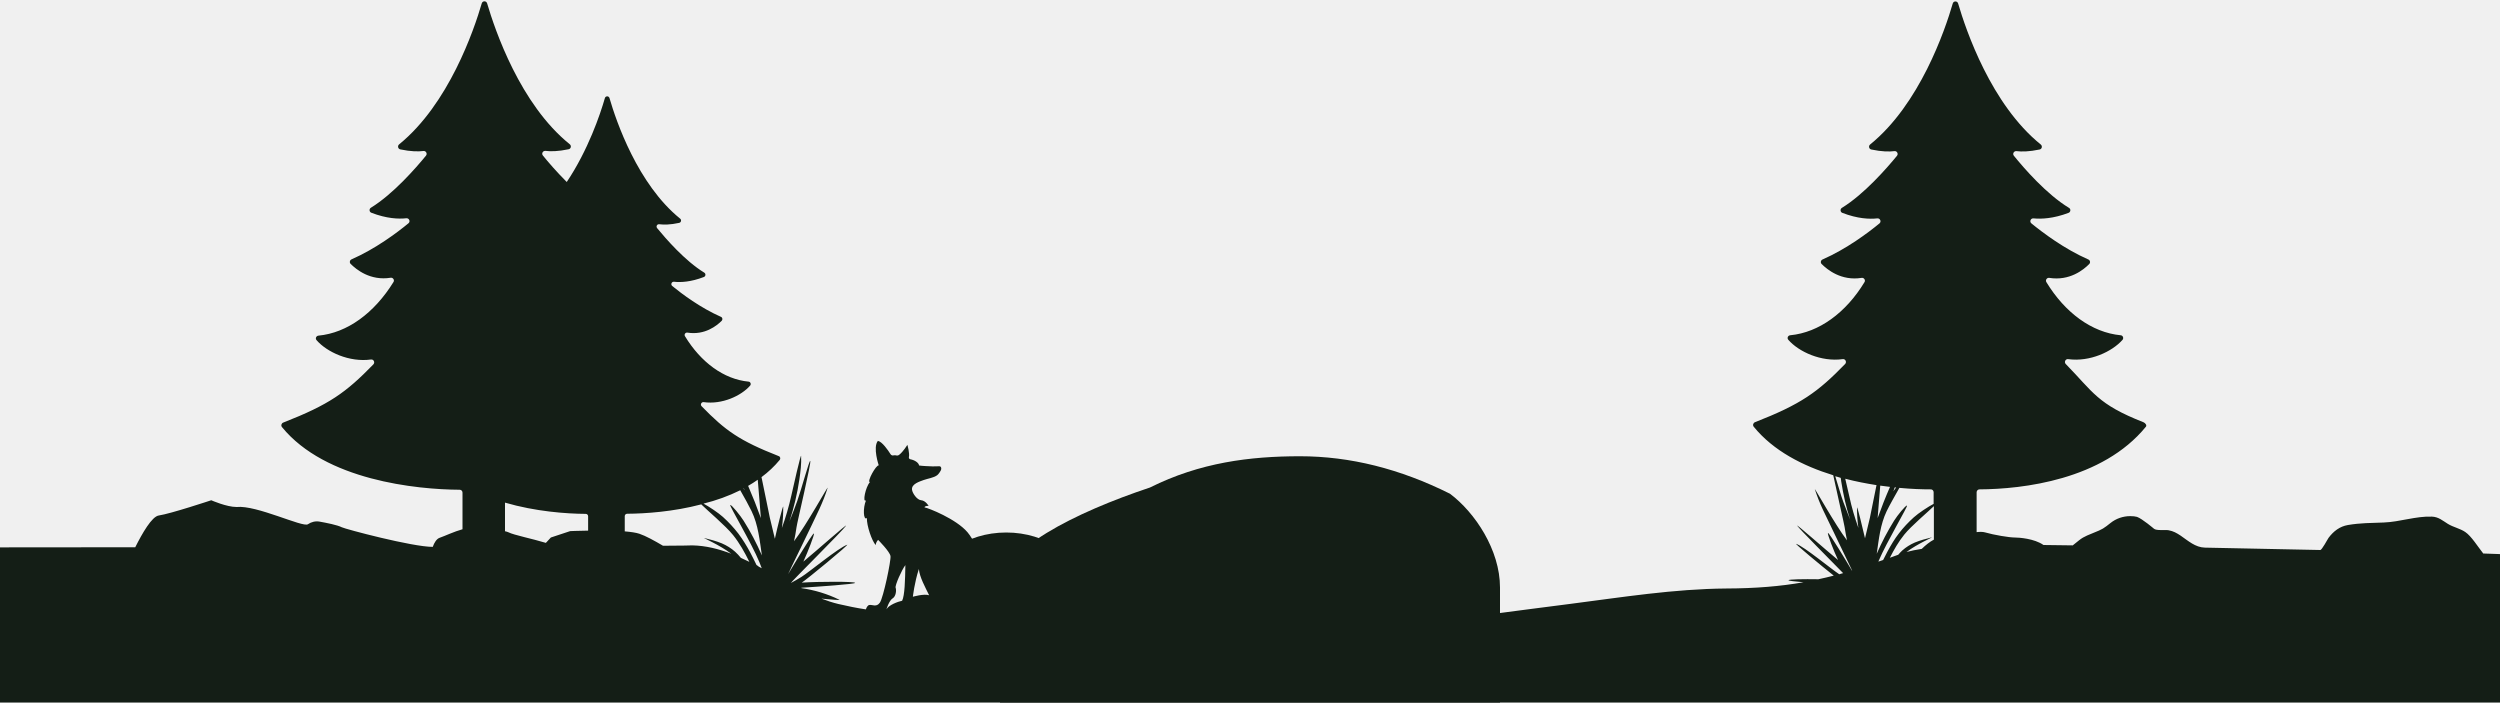
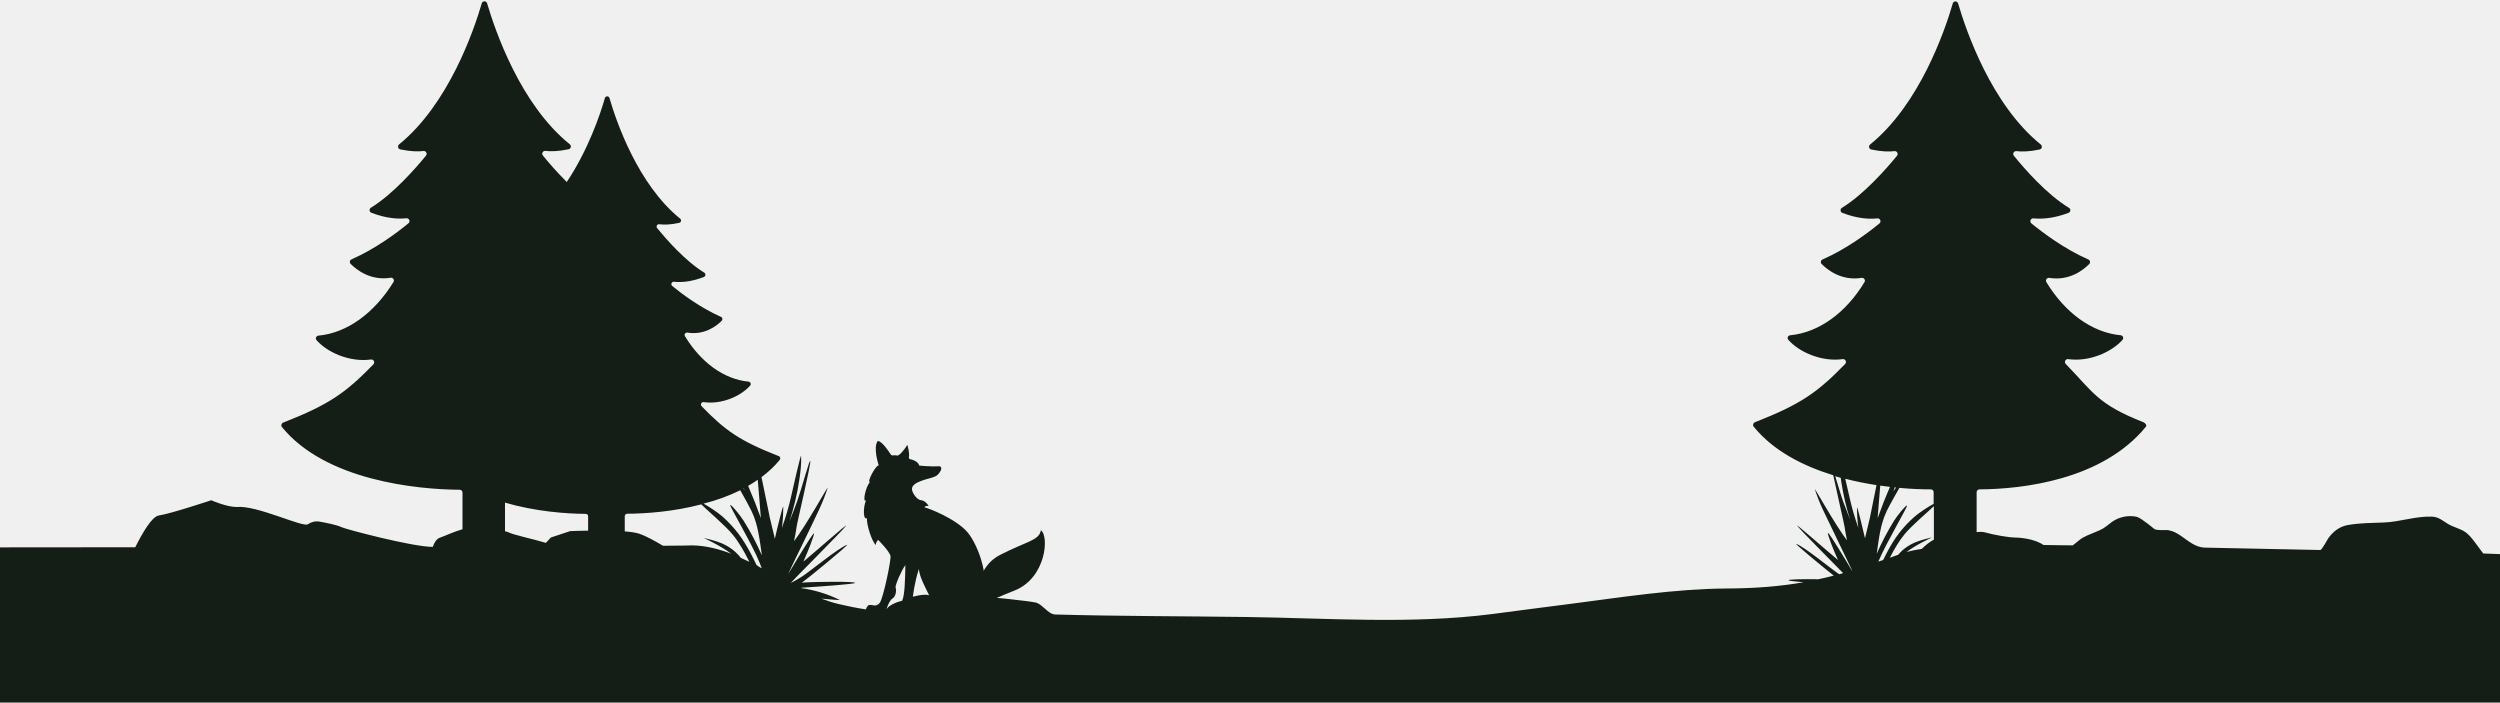
- <svg xmlns="http://www.w3.org/2000/svg" viewBox="0 0 2000 562" fill="none">
+ <svg xmlns="http://www.w3.org/2000/svg" width="2000" height="562" viewBox="0 0 2000 562" fill="none">
  <g id="level-1" clip-path="url(#clip0_23_200)">
    <path id="Vector" d="M1986.6 442.8C1982.3 437.4 1977.1 428.9 1972.2 425.6C1967.9 422.7 1962.7 421.8 1958.3 419.1C1954.1 416.5 1950.8 413.5 1945.6 413.3C1932.7 412.8 1920 417.5 1907.1 418C1896.9 418.4 1888.5 418.3 1878.4 420C1871.8 421.1 1866.8 425 1862.9 430.2C1862 431.4 1857.5 440.1 1856.2 440C1826.5 439.4 1794.9 438.7 1763.9 438.1C1756.2 437.9 1750.5 432.6 1744.5 428.5C1741.3 426.4 1738.7 424.9 1734.9 424.2C1732.3 423.7 1725.2 424.7 1723.2 423C1723.2 423 1713.7 414.9 1709.6 413.5C1708.3 413.1 1706.3 412.9 1704.2 412.9C1698.5 412.9 1692.9 414.8 1688.4 418.4L1685.2 420.9C1683.4 422.3 1681.4 423.5 1679.3 424.4L1669.7 428.4C1667.4 429.4 1665.3 430.6 1663.3 432.2L1658.2 436.3C1650 436.2 1642.2 436.1 1634.8 436C1627.4 430.8 1615.1 430 1611.6 430C1607.5 430 1595.2 428 1588 425.9C1586.2 425.4 1583.9 425.4 1581.3 425.7V393.8C1581.3 392.6 1582.3 391.5 1583.5 391.5C1618.3 391.3 1682 383.9 1716.7 341.4C1717.7 340.2 1716.2 338.4 1714.8 337.8C1677.8 323.3 1674.7 313.8 1652.6 291.2C1651.1 289.7 1652.4 287 1654.5 287.3C1671.9 289.7 1689.7 281.3 1698 271.9C1699.2 270.5 1698.3 268.3 1696.5 268.2C1673.5 266 1652 250.2 1637.1 225.7C1636.1 224.1 1637.5 222 1639.4 222.3C1655.7 224.9 1666.9 215.8 1671.4 211.2C1672.5 210.1 1672.1 208.2 1670.7 207.6C1651.4 199.1 1634.3 186.2 1625.1 178.7C1623.4 177.3 1624.5 174.5 1626.8 174.7C1633.1 175.3 1642.6 174.9 1654.8 170.3C1656.6 169.6 1656.8 167.2 1655.2 166.3C1637.2 155.4 1619.1 134.5 1611.1 124.6C1609.8 123 1611.1 120.7 1613.2 120.9C1617.2 121.4 1623.2 121.4 1631.7 119.6C1633.6 119.2 1634.1 116.8 1632.6 115.6C1592.9 83.5 1572.8 24.3 1566.5 2.8C1565.9 0.6 1562.8 0.6 1562.2 2.8C1556 24.2 1535.8 83.4 1496.1 115.6C1494.6 116.8 1495.2 119.2 1497 119.6C1505.5 121.4 1511.5 121.4 1515.5 120.9C1517.5 120.6 1518.9 123 1517.6 124.6C1509.5 134.5 1491.4 155.3 1473.5 166.3C1471.9 167.3 1472.2 169.7 1473.9 170.3C1486.1 175 1495.6 175.4 1501.9 174.7C1504.1 174.5 1505.3 177.3 1503.6 178.7C1494.5 186.2 1477.3 199.1 1458 207.6C1456.6 208.2 1456.2 210.1 1457.3 211.2C1461.8 215.7 1473 224.9 1489.3 222.3C1491.2 222 1492.6 224.1 1491.6 225.7C1476.7 250.3 1455.1 266 1432.2 268.2C1430.3 268.4 1429.4 270.5 1430.7 271.9C1438.9 281.3 1456.8 289.7 1474.2 287.3C1476.3 287 1477.6 289.6 1476.1 291.2C1454 313.9 1440.9 323.3 1403.9 337.8C1402.5 338.4 1402 340.2 1403 341.4C1418.7 360.7 1442.3 372.7 1466.6 380.2C1469.5 394.1 1475.3 418.9 1475.7 421.7C1476.2 425.3 1476.9 428.8 1477.6 432.3C1468 419.7 1451.1 389.1 1451.9 391.5C1453.7 397 1455.8 402.4 1458.3 407.7C1463.3 418.4 1478.7 449.9 1481.7 456.4C1481.6 456.4 1481.6 456.4 1481.5 456.4C1478.2 450.8 1463.3 425.9 1462.4 426.4C1461.6 426.9 1467.3 441.4 1470.2 447.5C1470.3 447.7 1470.4 447.8 1470.4 448C1459.8 439.2 1436.4 418.5 1437.8 420.6C1439.6 423.3 1463.5 447.2 1474.5 458.5C1473.5 458.8 1472.4 459.1 1471.4 459.4C1464.7 455 1443.5 437.4 1437 435.1C1435.1 434.4 1457 452.6 1467 460.5C1462.9 461.6 1458.8 462.5 1454.7 463.4C1442.8 463.2 1430.8 463.4 1430.8 464.2C1430.8 464.6 1435.9 465.2 1442.8 465.8C1424.1 469.1 1404.5 470.7 1381 470.8C1339.4 471.1 1297.4 477.8 1256.3 483.1C1235.5 485.7 1214.8 488.5 1194 491.2C1129.2 499.5 1062.6 494.5 997.4 493.6C946.3 492.9 895.2 493 844.2 491.6C837.9 491.4 833.3 481.8 826.9 481.8C827.8 481.5 787.2 476.5 784.5 478C793.2 466.5 783.3 436.8 774 425.8C764.9 415.1 742.7 406.4 739.6 405.9C739.8 404.5 742.9 404.7 742.9 404.7C742.9 404.7 740.5 400.5 737 400.2C733.6 400 729.9 394.5 729.6 391.7C729.1 387.1 735.8 385.2 739 384C742.3 382.8 746.8 382.3 749.7 380.2C750.8 379.4 752.2 377.3 752.8 376C753.3 374.8 753 372.9 751.3 373C749.4 373 747.6 373.2 745.8 373.1C742.3 372.9 738.8 372.9 735.3 372.4C734.9 370 731.5 368 728.2 367.4C727.5 367.3 727 366.5 727.1 365.8C727.9 362.6 725.9 355.9 725.9 355.9C725.9 355.9 722.6 361.3 719.4 363.8C718.7 364.4 717.7 364.6 716.8 364.3C716.1 364.1 715.4 364.2 714.9 364.3C713.9 364.6 712.9 364.1 712.4 363.3C710.4 360.1 705.7 353.3 702.3 352.7C698.1 357.9 703 372.3 703 372.3C700.9 371.8 693.3 385.5 695.9 385.7C692.4 389.7 689.8 402.4 692.8 400.3C690.2 406.4 690.7 416.8 693.5 414.4C693.3 420.5 697.5 432.8 700.6 436.1C700.6 433.7 702.5 431.9 702.5 431.9C702.5 431.9 711.9 441.3 712.4 444.9C712.9 448.4 706.7 478.1 703.9 482.1C701.1 486.1 697.8 483.5 695.4 484C694.2 484.2 693.2 485.9 692.7 487.5C685.3 486.4 678 484.9 670.7 483.2C666.1 482.1 661.6 480.6 657.1 478.9C665.4 479.7 672.5 480.3 671.5 479.8C661.9 475.1 651.6 472 641.1 470.5C641.1 470.3 641.1 470.4 641.1 470.2C654.8 469.3 684.1 467.3 684.1 466.3C684.1 465.1 655 465.2 641.4 466.1C644.8 464.1 680.1 435 677.7 435.8C670.7 438.3 647.7 457.4 641.2 461.5C638.4 463.2 635.6 464.9 632.7 466.4C632.9 465.4 674.4 424.3 676.8 420.6C678.2 418.4 653.8 440.1 642.7 449.3C642.8 449.1 642.9 449 642.9 448.8C645.9 442.4 651.9 427.2 651.1 426.8C650.1 426.2 630.5 459.4 630.5 459.3C630.5 458.8 649.8 419.6 655.5 407.2C658 401.7 660.3 396.1 662.1 390.3C662.9 387.8 645.3 419.8 635.2 433C636 429.3 636.7 425.6 637.2 421.9C637.7 417.8 649.4 369 648.2 368.7C647.3 368.4 641.3 390.9 637.8 400.8C636 405.8 634.1 410.8 632.1 415.7C631.9 416.2 631.7 416.7 631.5 417.3C635.1 406.3 637.8 395 639.5 383.6C640.4 377.4 641.2 371.1 640.9 364.8C640.8 362.2 634.2 391.2 633.1 396.3C631.1 405.2 628.6 413.9 625.5 422.4C626.3 416.8 626.6 411.2 626.6 405.5C626.6 402.9 621.7 422.6 619.9 431C618.5 425.3 617.2 419.6 615.8 413.9C615.1 410.8 611.7 393.4 609.2 381.7C614.6 377.7 619.5 373.1 623.8 367.9C624.6 366.9 624.2 365.3 623 364.9C591.4 352.5 580.2 344.4 561.3 325C560 323.7 561.1 321.5 562.9 321.7C577.7 323.8 593 316.6 600.1 308.5C601.1 307.3 600.4 305.4 598.8 305.3C579.1 303.4 560.7 289.9 548 269C547.1 267.6 548.3 265.8 550 266.1C563.9 268.3 573.5 260.5 577.4 256.6C578.3 255.6 578 254 576.8 253.5C560.3 246.2 545.6 235.2 537.8 228.8C536.3 227.6 537.3 225.2 539.2 225.4C544.6 226 552.7 225.6 563.1 221.6C564.6 221 564.8 219 563.4 218.1C548 208.7 532.6 190.9 525.7 182.5C524.6 181.1 525.7 179.1 527.5 179.4C530.9 179.8 536.1 179.9 543.3 178.3C544.9 178 545.4 175.9 544.1 174.9C510.1 147.4 492.9 96.8 487.6 78.5C487.1 76.6 484.4 76.6 483.9 78.5C480.2 91.4 470.5 120.1 453.4 145.6C445.3 137.5 438.4 129.5 434.3 124.4C433 122.8 434.3 120.5 436.4 120.7C440.4 121.2 446.4 121.2 454.9 119.4C456.8 119 457.3 116.6 455.8 115.4C416.1 83.4 396 24.1 389.7 2.7C389.1 0.5 386 0.5 385.4 2.7C379.2 24 359 83.2 319.3 115.5C317.8 116.7 318.4 119.1 320.2 119.5C328.7 121.3 334.7 121.3 338.7 120.8C340.7 120.5 342.1 122.9 340.8 124.5C332.7 134.4 314.6 155.2 296.7 166.2C295.1 167.2 295.4 169.6 297.1 170.2C309.3 174.9 318.8 175.3 325.1 174.6C327.3 174.4 328.5 177.2 326.8 178.6C317.7 186.1 300.5 199 281.2 207.5C279.8 208.1 279.4 210 280.5 211.1C285 215.6 296.2 224.8 312.5 222.2C314.4 221.9 315.8 224 314.8 225.6C299.4 250.5 277.8 266.3 254.8 268.5C252.9 268.7 252 270.8 253.3 272.2C261.5 281.6 279.4 290 296.8 287.6C298.9 287.3 300.2 289.9 298.7 291.5C276.6 314.2 263.5 323.6 226.5 338.1C225.1 338.7 224.6 340.5 225.6 341.7C260.3 384.2 333 391.6 367.8 391.8C369 391.8 370 392.8 370 394.1V423.4C363.4 425.2 355.6 428.9 351.8 430.2C349.3 431 347.4 434.1 346.2 437.5C329.8 437.5 276.4 423.3 273.4 421.8C269.9 420 261.3 418.3 255.7 417.3C252.4 416.7 249.1 417.5 246.3 419.4C242.4 422.2 205.1 403.9 189.3 405.6C181.2 405.6 169 400.2 169 400.2C169 400.2 136.5 411 127 412.4C121.5 413.2 113.8 426.6 108.2 437.8C47.2 437.8 0 437.9 0 437.9V562.3L2001.3 562V443.4C2001.1 443.4 2001.2 443.2 1986.6 442.8ZM606.2 383.8C607.1 395.5 608.6 411.6 608.7 414.5C605.6 405.8 602.2 397.2 598.5 388.7C601.2 387.2 603.7 385.5 606.2 383.8ZM595.1 390.7C595.3 391.2 595.5 391.6 595.7 392.1C595.4 391.7 595.1 391.3 594.8 390.9C594.9 390.8 595 390.8 595.1 390.7ZM468.6 411.1C469.7 411.1 470.5 412 470.5 413V424.5C462.2 424.6 456.1 424.9 456.1 424.9L440.7 430L436.7 434.3C425.9 431 411 428 406.9 425.9C406.1 425.5 405.1 425.2 404 425V402.1C428.3 409.2 452.9 411 468.6 411.1ZM592.7 446.3C591.3 444.6 589.8 442.9 588.1 441.4C585 438.6 581.4 436.4 577.5 434.7C572.9 432.8 568.2 431.6 563.4 430.4C561.7 430 575.7 435.9 585 443C574.9 439.1 564.5 436.5 553.8 436.3C553.9 436.4 545 436.5 530.4 436.6C523.8 432.7 516.6 428.7 511.5 427C508.8 426.1 504.7 425.5 499.8 425.1V412.9C499.8 411.8 500.7 411 501.7 411C516.3 410.9 538.6 409.4 561 403.5C565.5 408 580.4 420.5 586.5 428.1C591.7 434.6 595.8 442 599.5 449.5C597.2 448.4 595 447.3 592.7 446.3ZM609.5 444.3C605.3 434.7 600.5 425.5 594.9 416.6C592.4 412.6 585.1 403.5 584.2 404C583.3 404.5 601.3 434.5 607.5 449.7C608.2 451.3 608.8 453 609.4 454.6C608.6 454.2 607.8 453.7 607 453.3C606.6 453 606.2 452.6 605.7 452.3C605.5 452.2 605.4 452.1 605.2 452C603.6 448.6 601.9 445.3 600.2 442C597.4 436.8 594.3 431.7 590.7 426.9C587 422.1 582.9 417.7 578.4 413.6C574.8 410.3 567.1 405.2 562.8 402.9C572.9 400.4 582.9 396.8 592.2 392.2C595.6 398.1 599.1 404.5 601.2 408.8C606.6 419.9 607.7 432.2 609.5 444.2V444.3ZM721.7 480.6C718.2 481.3 710.9 484.1 709.2 487.4C709.1 487.4 711.3 480.4 714.1 478.7C716.9 477 717.2 471.9 716.5 470.2C715.8 468.5 721.4 455.8 724.3 452.1C724.1 463.9 723.8 476.4 721.7 480.6ZM730.3 477.4C730.3 477.4 731.5 466.2 735.1 455.2C735.6 461.6 740.3 470 743.3 476.2C739.1 474.8 730.3 477.4 730.3 477.4ZM1515.8 389.9C1516.2 389.9 1516.5 390 1516.9 390C1516.1 391 1515.4 392 1514.7 393C1515 392.2 1515.4 391.1 1515.8 389.9ZM1504.2 388.5C1506.8 388.9 1509.4 389.2 1512 389.5C1508.4 397.7 1505.1 406.1 1502.1 414.5C1502.2 412 1503.4 399.2 1504.2 388.5ZM1474.7 401.7C1472.8 396.5 1470.3 387.8 1468.2 381C1469.7 381.4 1471.2 381.8 1472.6 382.3C1472.7 383.3 1472.9 384.3 1473 385.3C1474.6 395.6 1476.9 405.8 1480.1 415.7C1478.3 411.1 1476.4 406.3 1474.7 401.7ZM1495.9 414.3C1494.6 419.7 1493.3 425.2 1492 430.6C1490.2 422.6 1485.6 403.8 1485.6 406.2C1485.6 411.6 1485.9 417 1486.7 422.3C1483.8 414.1 1481.3 405.8 1479.5 397.3C1479 395.3 1477.7 389.2 1476.2 383C1484.6 385.2 1493 386.8 1501.2 388.1C1499 398.8 1496.5 411.7 1495.9 414.3ZM1506.5 448C1505.2 448.5 1504 448.9 1502.7 449.3C1502.8 449 1503 448.6 1503.1 448.3C1509.3 433.7 1526.4 405 1525.6 404.5C1524.7 403.9 1517.7 412.6 1515.3 416.5C1510 425 1505.4 433.8 1501.4 443V442.9C1503.1 431.3 1504.2 419.7 1509.3 409C1511.6 404.2 1515.9 396.7 1519.5 390.3C1529 391.2 1537.7 391.5 1544.7 391.5C1545.9 391.5 1546.9 392.5 1546.9 393.8V403.1C1543.1 405 1534.7 410.5 1531 413.9C1526.7 417.8 1522.7 422 1519.2 426.6C1515.7 431.1 1512.8 436 1510.1 441C1508.9 443.3 1507.7 445.7 1506.5 448ZM1518.6 443.8C1516.3 444.6 1514.1 445.4 1511.9 446.2C1515.2 439.7 1518.8 433.4 1523.4 427.7C1529 420.7 1542.2 409.7 1547.1 404.9V431.7C1543.8 433.4 1540.5 436.1 1537.4 439.1C1532.9 439.8 1528.8 440.6 1525.2 441.6C1534.1 434.9 1547 429.5 1545.4 429.9C1540.8 431 1536.3 432.2 1531.9 434C1528.2 435.6 1524.8 437.7 1521.8 440.4C1520.7 441.4 1519.6 442.6 1518.6 443.8Z" fill="#141E16" />
+     <path id="Vector_2" d="M782.14 482.177C782.14 482.177 778.47 455.036 800.089 443.913C821.618 432.832 831.198 432.5 832.716 424.257C839.422 428.605 836.998 462.504 811.512 472.472C786.026 482.439 784.299 485.802 784.299 485.802L782.14 482.177Z" fill="#141E16" />
  </g>
  <defs>
    <clipPath id="clip0_23_200">
      <rect width="2000" height="562" fill="white" />
    </clipPath>
  </defs>
-   <g id="wolf-cover" aria-hidden="true">
-     <ellipse cx="805" cy="468" rx="58" ry="42" fill="#141E16" />
-     <path d="M760 455 C770 430 820 425 845 448 C835 470 780 485 760 455Z" fill="#141E16" />
-     <path d="M920 390C960 370 1000 365 1040 365C1080 365 1120 375 1160 395C1180 410 1200 440 1200 470V562H800V470C800 440 860 410 920 390Z" fill="#141E16" />
-   </g>
</svg>
